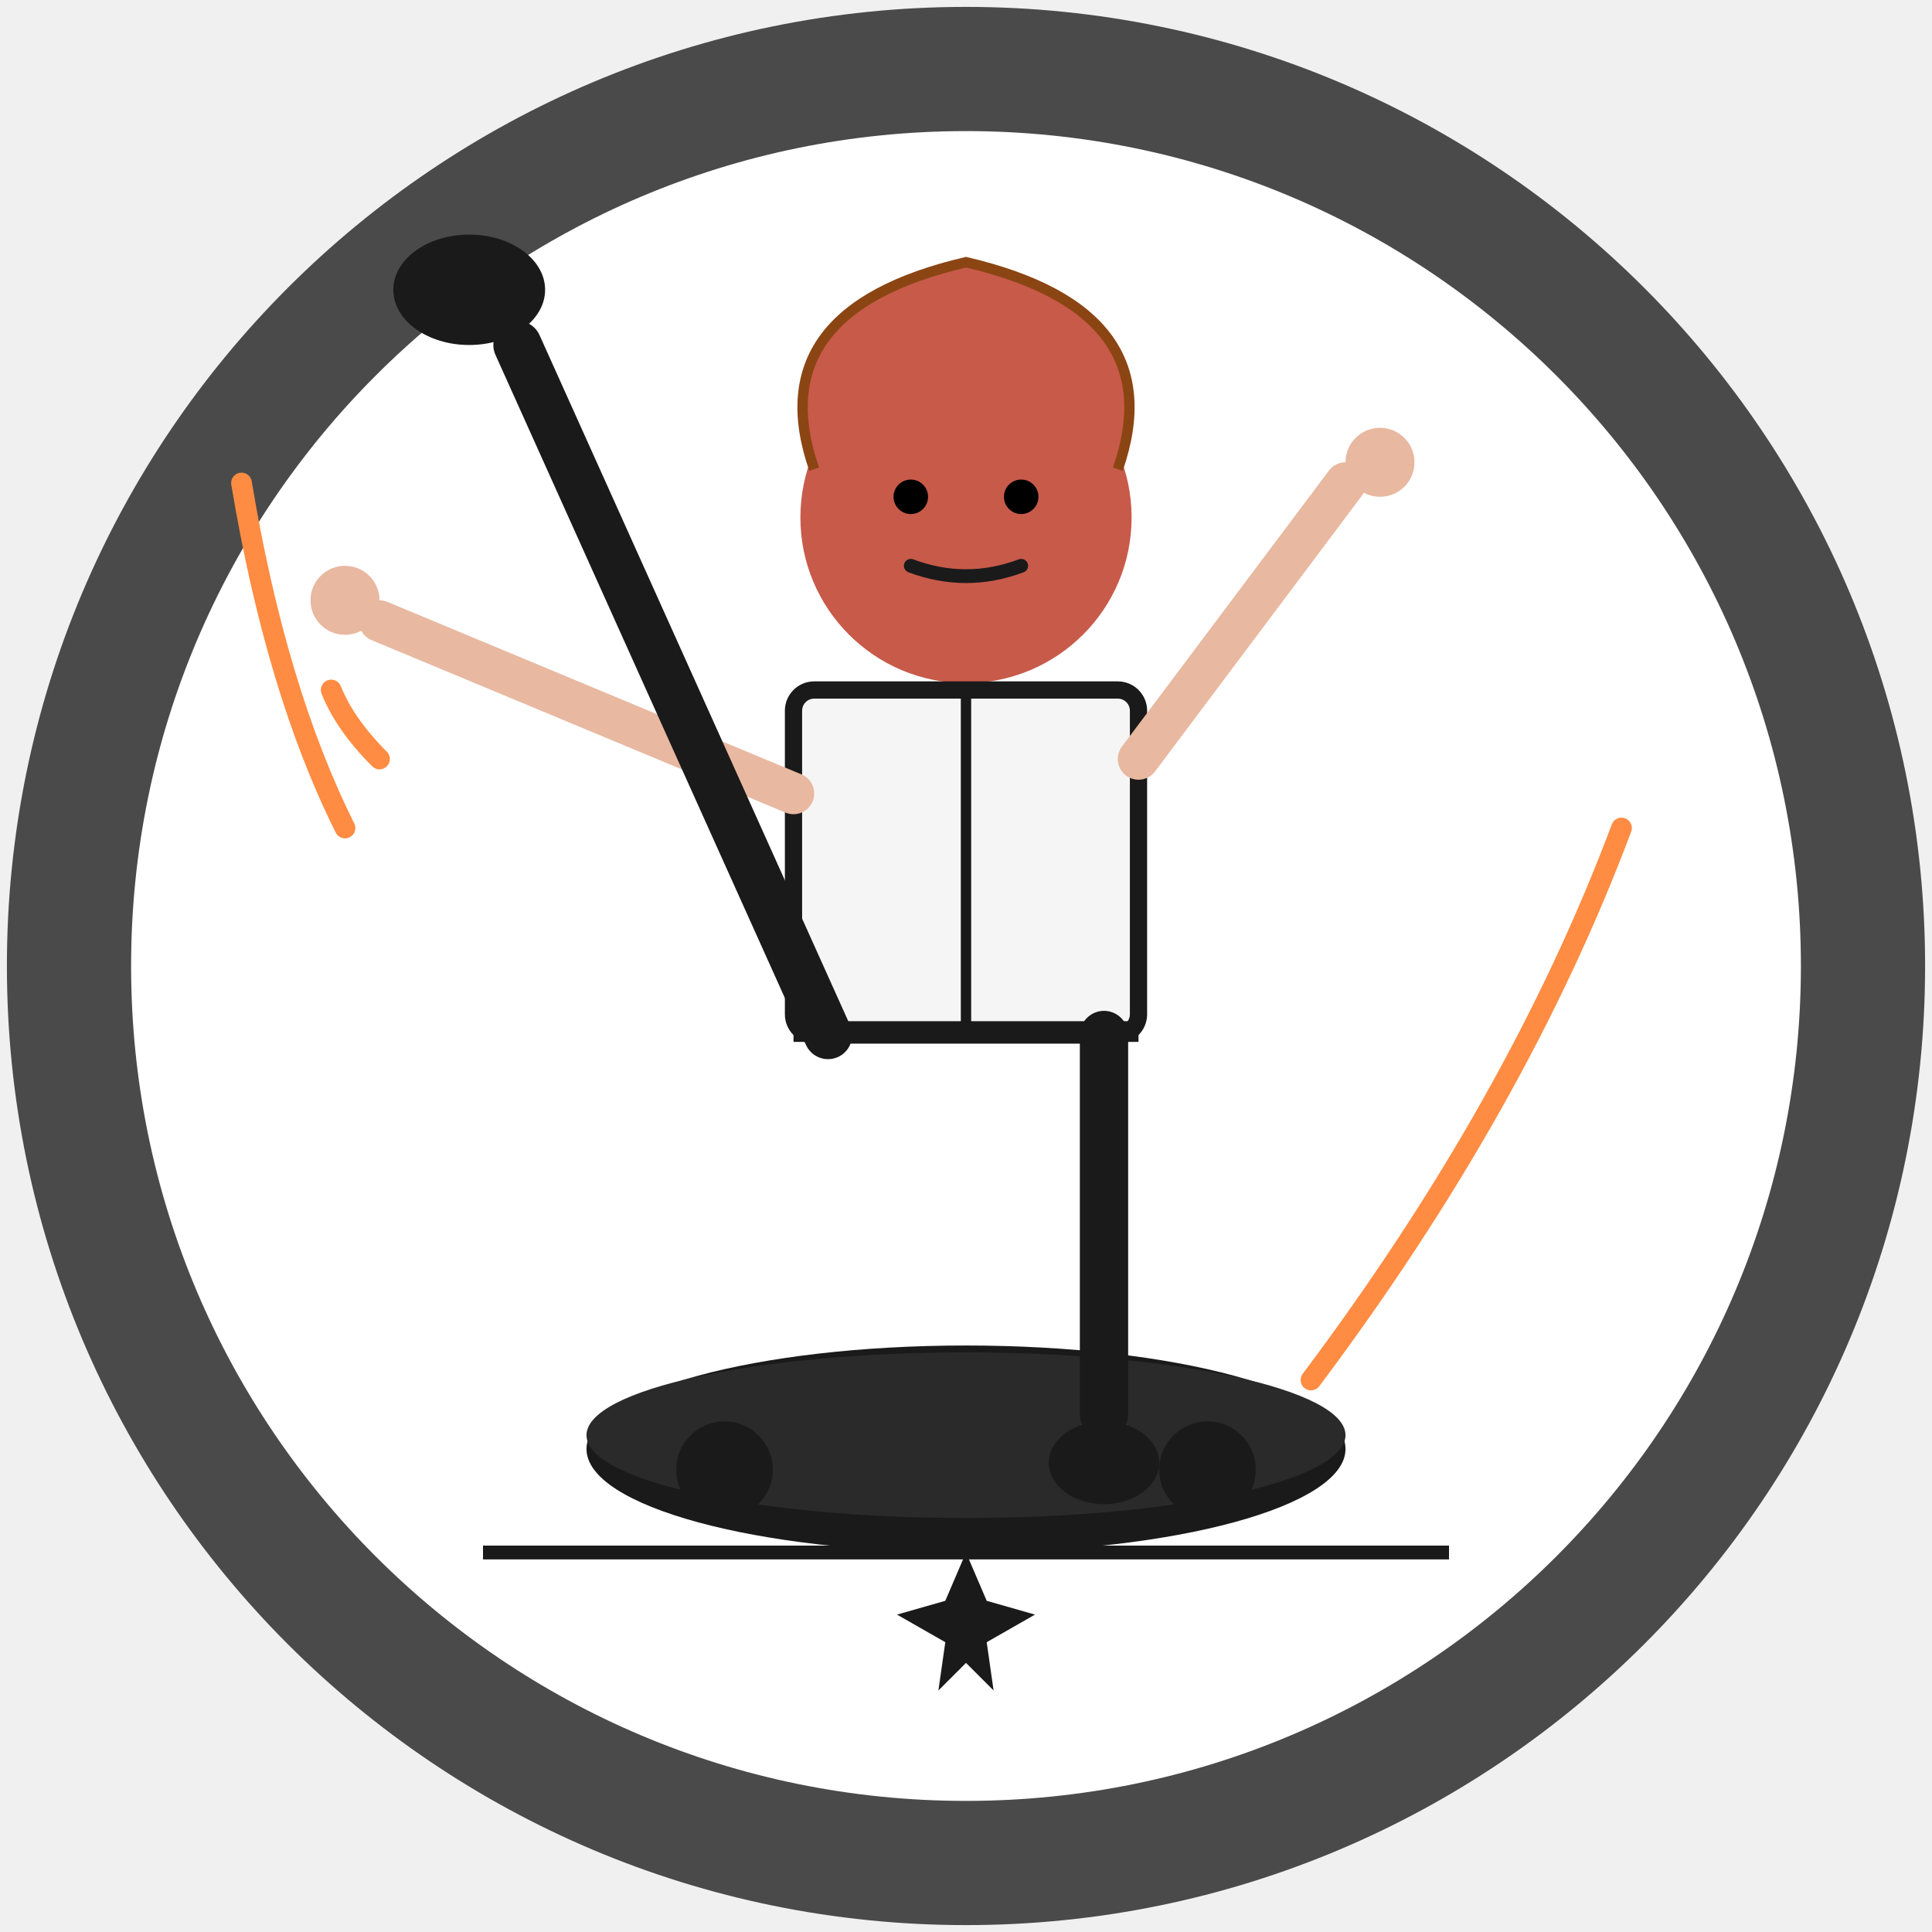
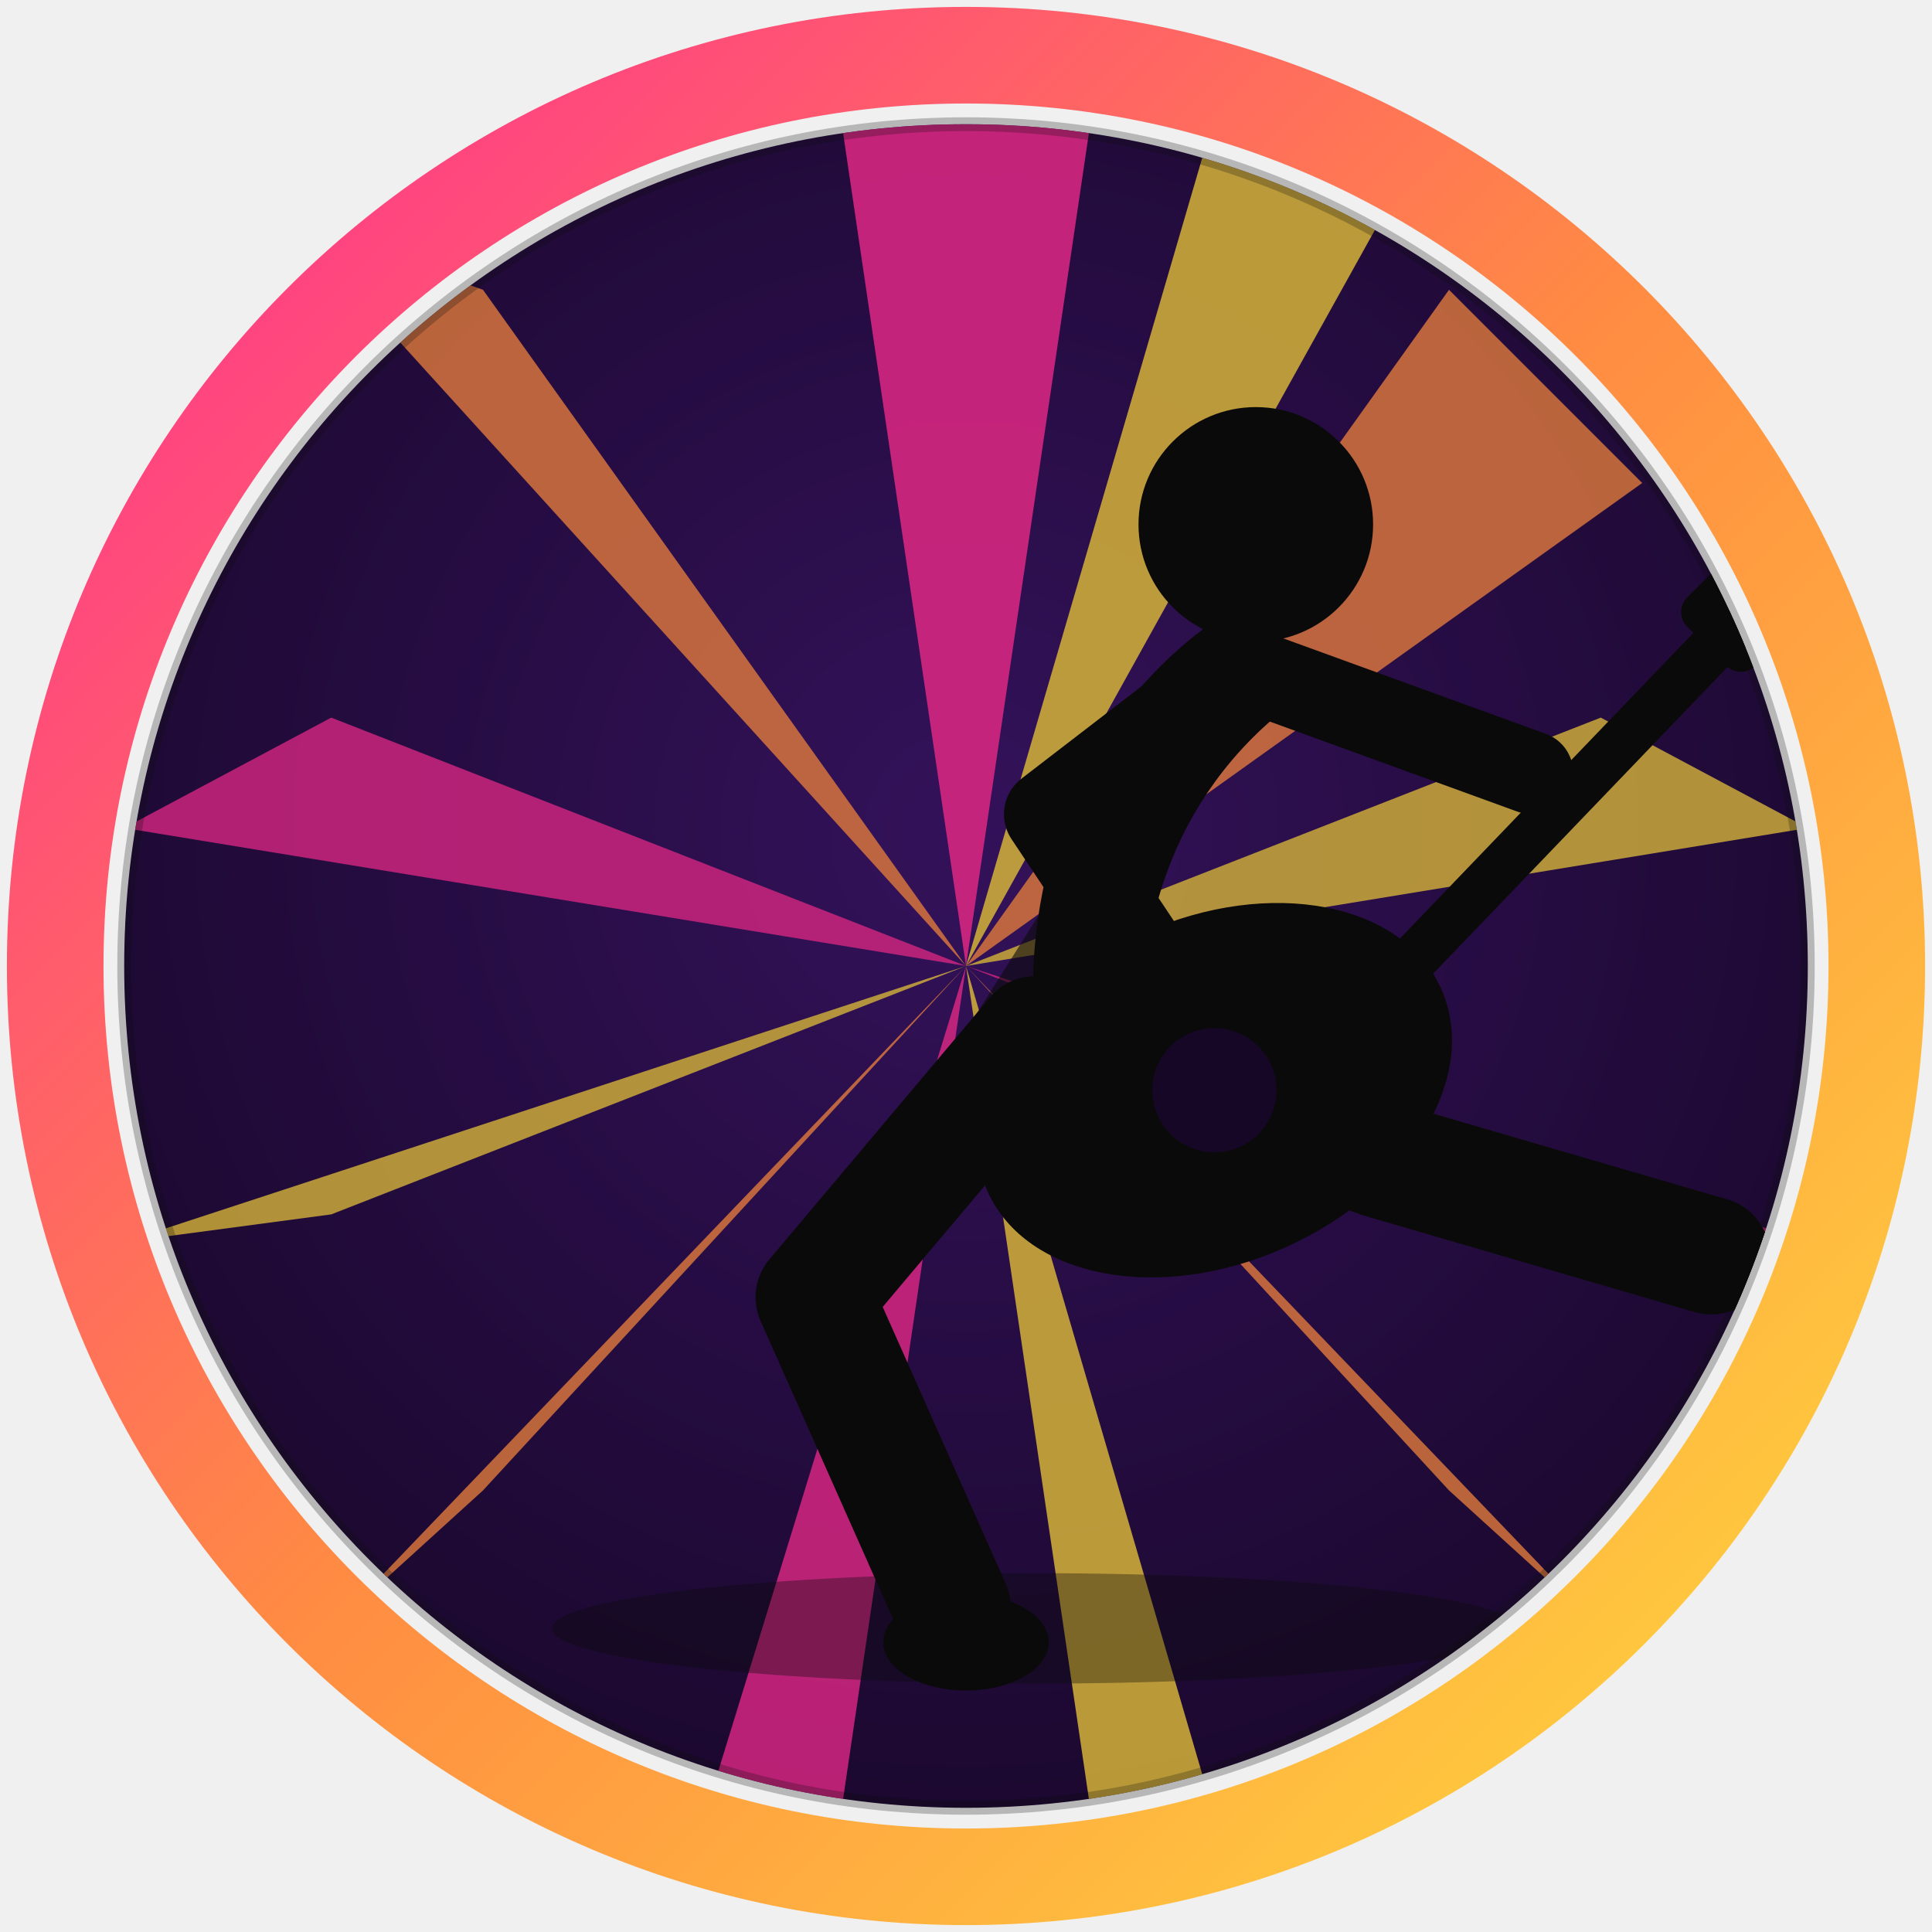
<svg xmlns="http://www.w3.org/2000/svg" viewBox="0 0 280 280">
  <defs>
-     <style>
-       .circle-border { stroke: #4a4a4a; stroke-width: 18; fill: #ffffff; }
-       .head { fill: #c85a4a; }
-       .skin { fill: #e8b8a0; }
-       .body { fill: #f5f5f5; stroke: #1a1a1a; stroke-width: 2.5; }
-       .dark { fill: #1a1a1a; }
-       .outline { stroke: #1a1a1a; fill: none; stroke-width: 2; stroke-linecap: round; stroke-linejoin: round; }
-       .neon { stroke: #ff8c42; fill: none; stroke-width: 3; stroke-linecap: round; }
-     </style>
+     <clipPath id="circleClip">
+       <circle cx="140" cy="140" r="122" />
+     </clipPath>
+     <linearGradient id="ringGrad" x1="0%" y1="0%" x2="100%" y2="100%">
+       <stop offset="0%" stop-color="#ff2d95" />
+       <stop offset="50%" stop-color="#ff8c42" />
+       <stop offset="100%" stop-color="#ffd93d" />
+     </linearGradient>
+     <radialGradient id="bgGrad" cx="50%" cy="42%" r="70%">
+       <stop offset="0%" stop-color="#3a1466" />
+       <stop offset="100%" stop-color="#160726" />
+     </radialGradient>
  </defs>
-   <circle cx="140" cy="140" r="130" class="circle-border" />
-   <ellipse cx="140" cy="210" rx="55" ry="15" class="dark" />
-   <ellipse cx="140" cy="208" rx="55" ry="12" fill="#2a2a2a" />
-   <circle cx="105" cy="213" r="7" class="dark" />
-   <circle cx="175" cy="213" r="7" class="dark" />
-   <line x1="70" y1="225" x2="210" y2="225" stroke="#1a1a1a" stroke-width="2" />
-   <circle cx="140" cy="75" r="24" class="head" />
-   <path d="M 118 68 Q 110 45 140 38 Q 170 45 162 68" class="head" stroke="#8b4513" stroke-width="1.5" />
-   <circle cx="132" cy="72" r="2.5" fill="#000" />
-   <circle cx="148" cy="72" r="2.5" fill="#000" />
-   <path d="M 132 82 Q 140 85 148 82" class="outline" stroke-width="1.5" />
-   <rect x="115" y="100" width="50" height="50" rx="3" class="body" />
-   <line x1="140" y1="100" x2="140" y2="150" stroke="#1a1a1a" stroke-width="1.5" />
-   <line x1="115" y1="115" x2="55" y2="90" stroke="#e8b8a0" stroke-width="6" stroke-linecap="round" />
-   <circle cx="50" cy="87" r="5" class="skin" />
-   <line x1="165" y1="110" x2="195" y2="70" stroke="#e8b8a0" stroke-width="6" stroke-linecap="round" />
-   <circle cx="200" cy="67" r="5" class="skin" />
-   <line x1="120" y1="150" x2="75" y2="50" stroke="#1a1a1a" stroke-width="7" stroke-linecap="round" />
-   <ellipse cx="68" cy="42" rx="11" ry="8" class="dark" />
-   <line x1="160" y1="150" x2="160" y2="205" stroke="#1a1a1a" stroke-width="7" stroke-linecap="round" />
-   <ellipse cx="160" cy="212" rx="8" ry="6" class="dark" />
-   <rect x="115" y="148" width="50" height="3" class="dark" />
-   <path d="M 50 120 Q 40 100 35 70" class="neon" />
-   <path d="M 190 200 Q 220 160 235 120" class="neon" />
-   <g transform="translate(140, 235)">
-     <polygon points="0,-10 3,-3 10,-1 3,3 4,10 0,6 -4,10 -3,3 -10,-1 -3,-3" class="dark" fill="#ff8c42" />
+   <circle cx="140" cy="140" r="132" fill="none" stroke="url(#ringGrad)" stroke-width="14" />
+   <g clip-path="url(#circleClip)">
+     <circle cx="140" cy="140" r="122" fill="url(#bgGrad)" />
+     <g id="rays">
+       <polygon points="140,140 158,18 122,18" fill="#ff2d95" opacity="0.9" />
+       <polygon points="140,140 200,32 178,10" fill="#ffd93d" opacity="0.85" />
+       <polygon points="140,140 238,70 210,42" fill="#ff8c42" opacity="0.85" />
+       <polygon points="140,140 262,120 232,104" fill="#ffd93d" opacity="0.8" />
+       <polygon points="140,140 262,180 232,176" fill="#ff2d95" opacity="0.8" />
+       <polygon points="140,140 232,236 210,216" fill="#ff8c42" opacity="0.85" />
+       <polygon points="140,140 178,270 158,262" fill="#ffd93d" opacity="0.85" />
+       <polygon points="140,140 100,270 122,262" fill="#ff2d95" opacity="0.85" />
+       <polygon points="140,140 48,236 70,216" fill="#ff8c42" opacity="0.85" />
+       <polygon points="140,140 18,180 48,176" fill="#ffd93d" opacity="0.8" />
+       <polygon points="140,140 18,120 48,104" fill="#ff2d95" opacity="0.8" />
+       <polygon points="140,140 42,32 70,42" fill="#ff8c42" opacity="0.85" />
+     </g>
+     <circle cx="140" cy="140" r="122" fill="#160726" opacity="0.18" />
+     <g stroke="#0a0a0a" fill="#0a0a0a" stroke-linecap="round" stroke-linejoin="round">
+       <ellipse cx="150" cy="236" rx="70" ry="8" fill="#0a0a0a" opacity="0.35" stroke="none" />
+       <path d="M 150 150 L 200 168 L 248 182" fill="none" stroke-width="17" />
+       <ellipse cx="252" cy="184" rx="10" ry="6" stroke="none" />
+       <path d="M 150 150 L 118 188 L 138 233" fill="none" stroke-width="17" />
+       <ellipse cx="140" cy="238" rx="12" ry="7" stroke="none" />
+       <path d="M 150 150 C 148 128 156 104 176 90 L 190 100 C 172 112 164 132 166 152 Z" stroke="none" />
+       <circle cx="182" cy="76" r="17" stroke="none" />
+       <path d="M 178 98 L 152 118 L 172 148" fill="none" stroke-width="13" />
+       <g transform="rotate(-24 176 158)">
+         <ellipse cx="176" cy="158" rx="36" ry="25" stroke="none" />
+         <circle cx="176" cy="158" r="9" fill="#160726" stroke="none" />
+       </g>
+       <path d="M 202 142 L 250 92" fill="none" stroke-width="7" />
+       <rect x="246" y="80" width="14" height="16" rx="3" transform="rotate(45 253 88)" stroke="none" />
+       <path d="M 178 96 L 222 112" fill="none" stroke-width="12" />
+       <path d="M 176 96 L 118 188" fill="none" stroke="#0a0a0a" stroke-width="4" opacity="0.6" />
+     </g>
  </g>
-   <path d="M 55 110 Q 50 105 48 100" class="neon" stroke-width="2" />
+   <circle cx="140" cy="140" r="122" fill="none" stroke="#0a0a0a" stroke-width="2" opacity="0.25" />
</svg>
